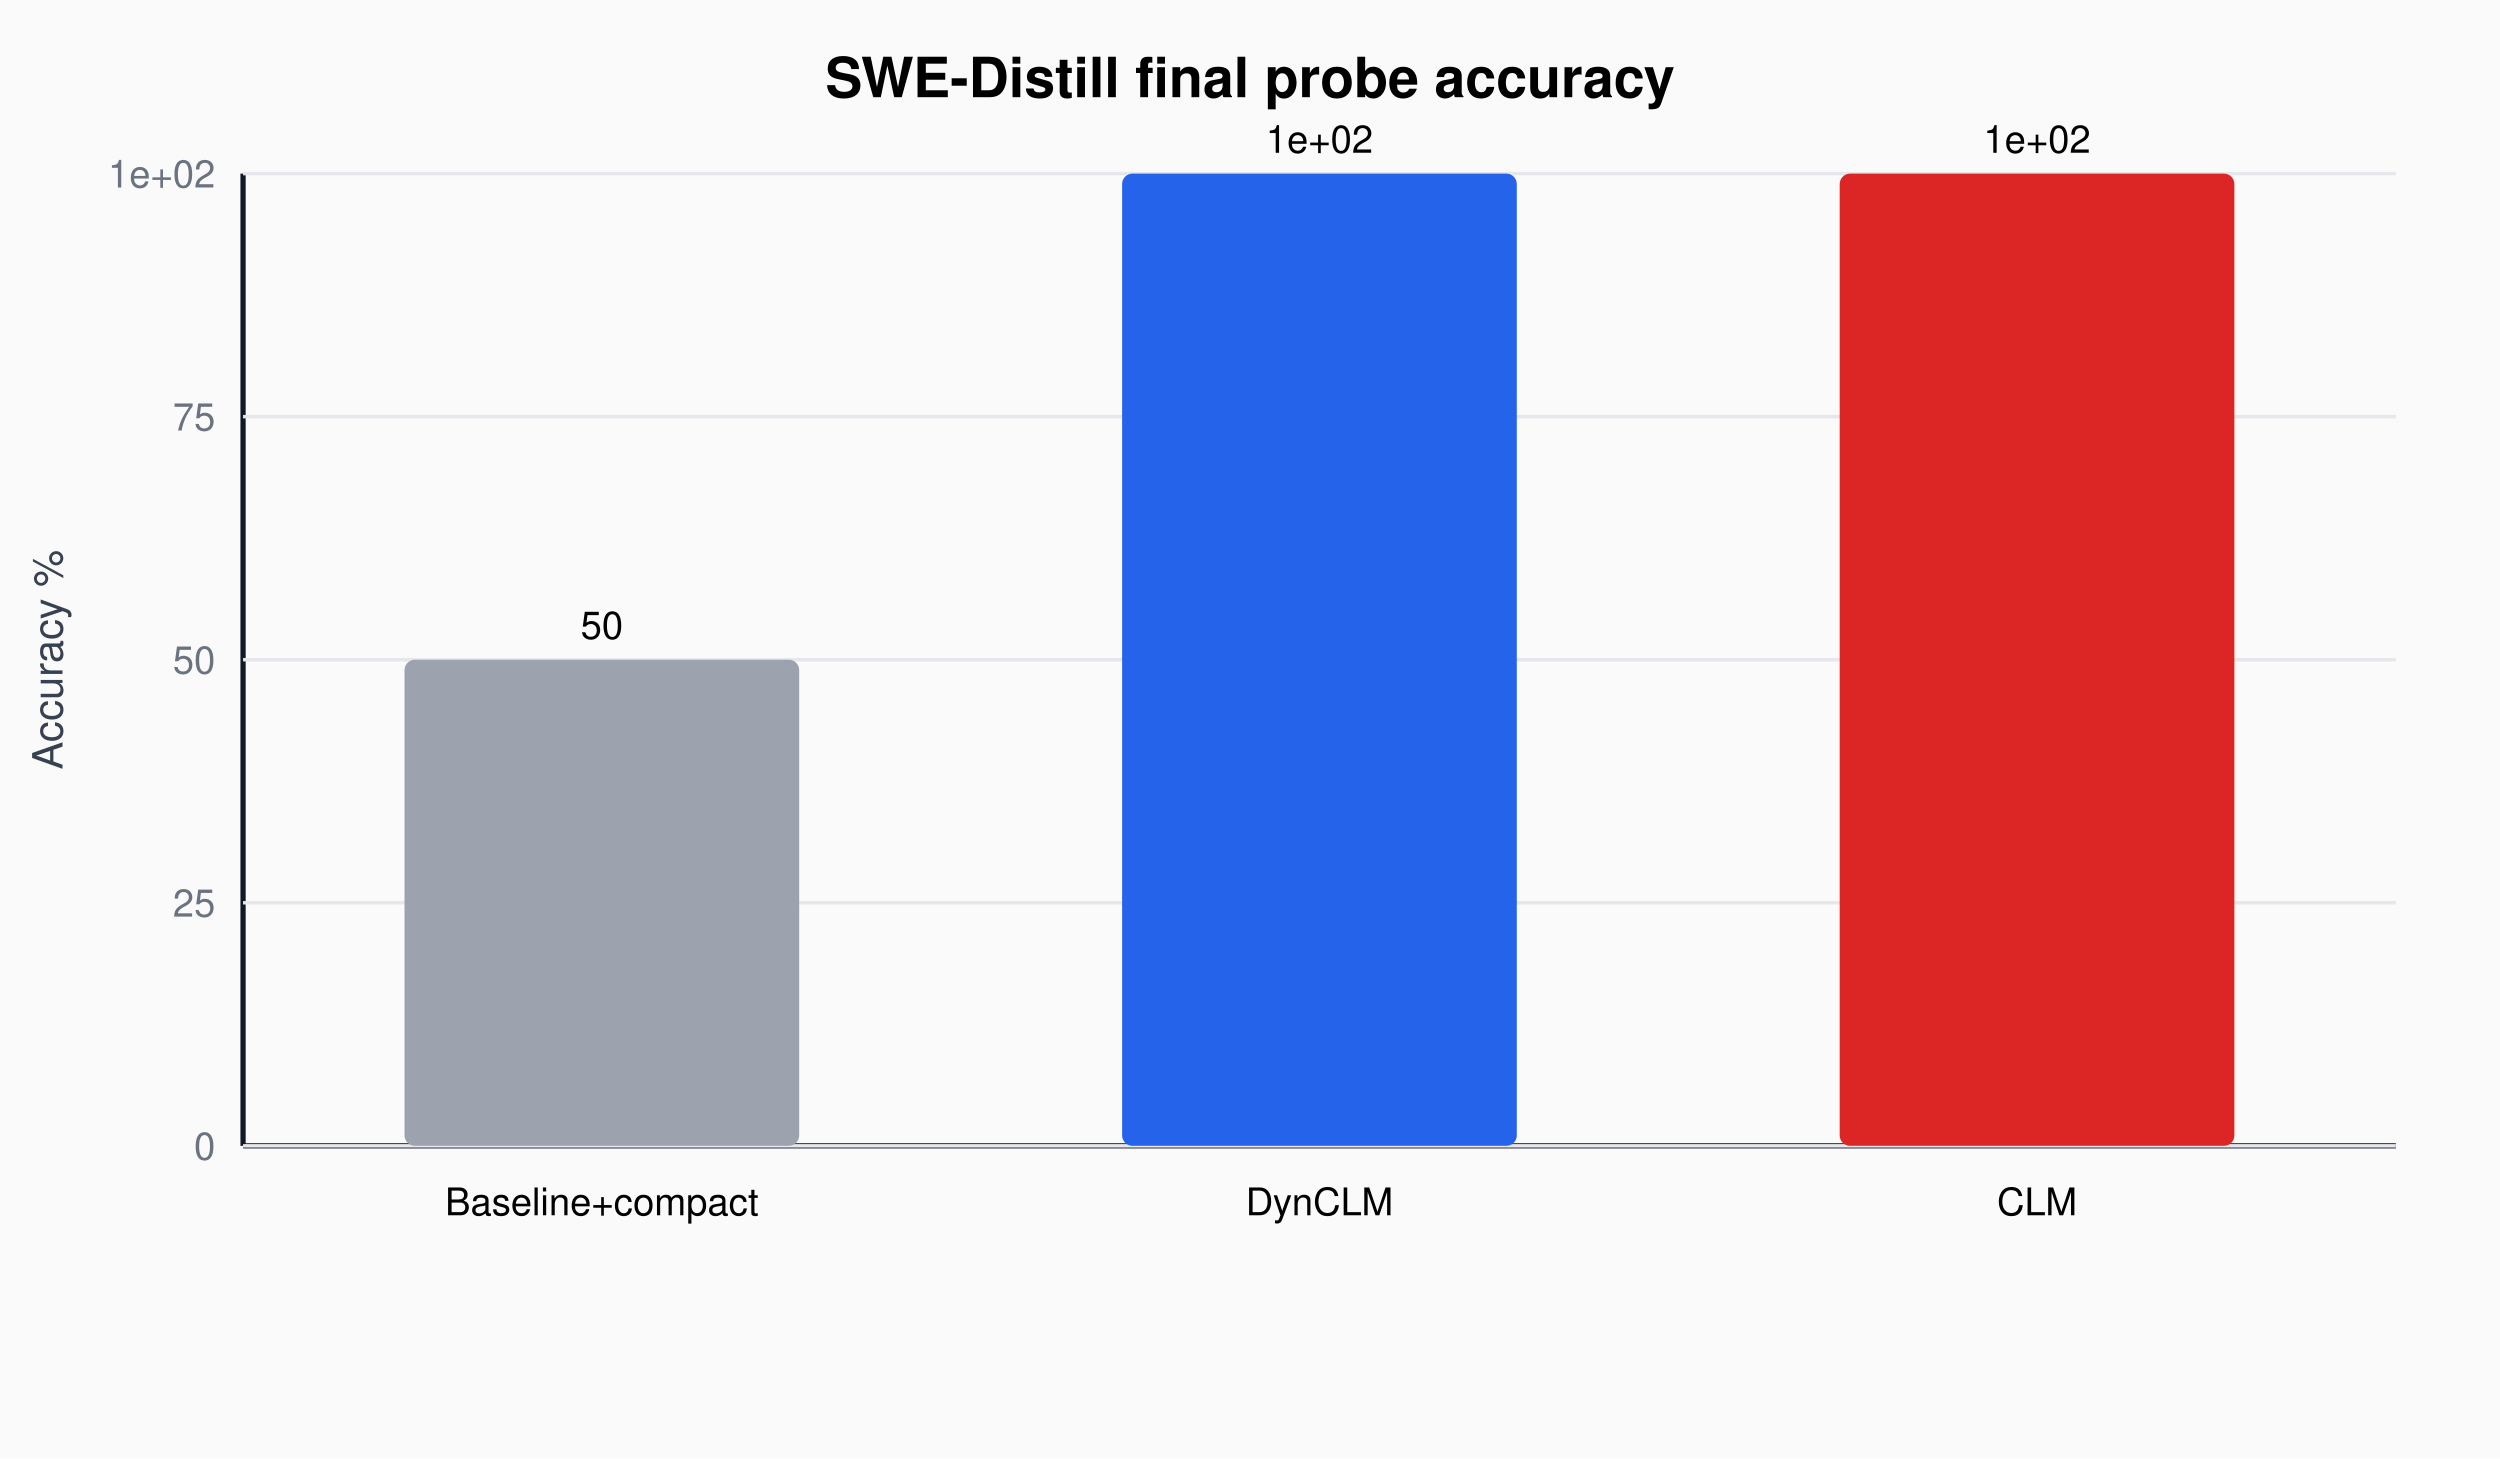
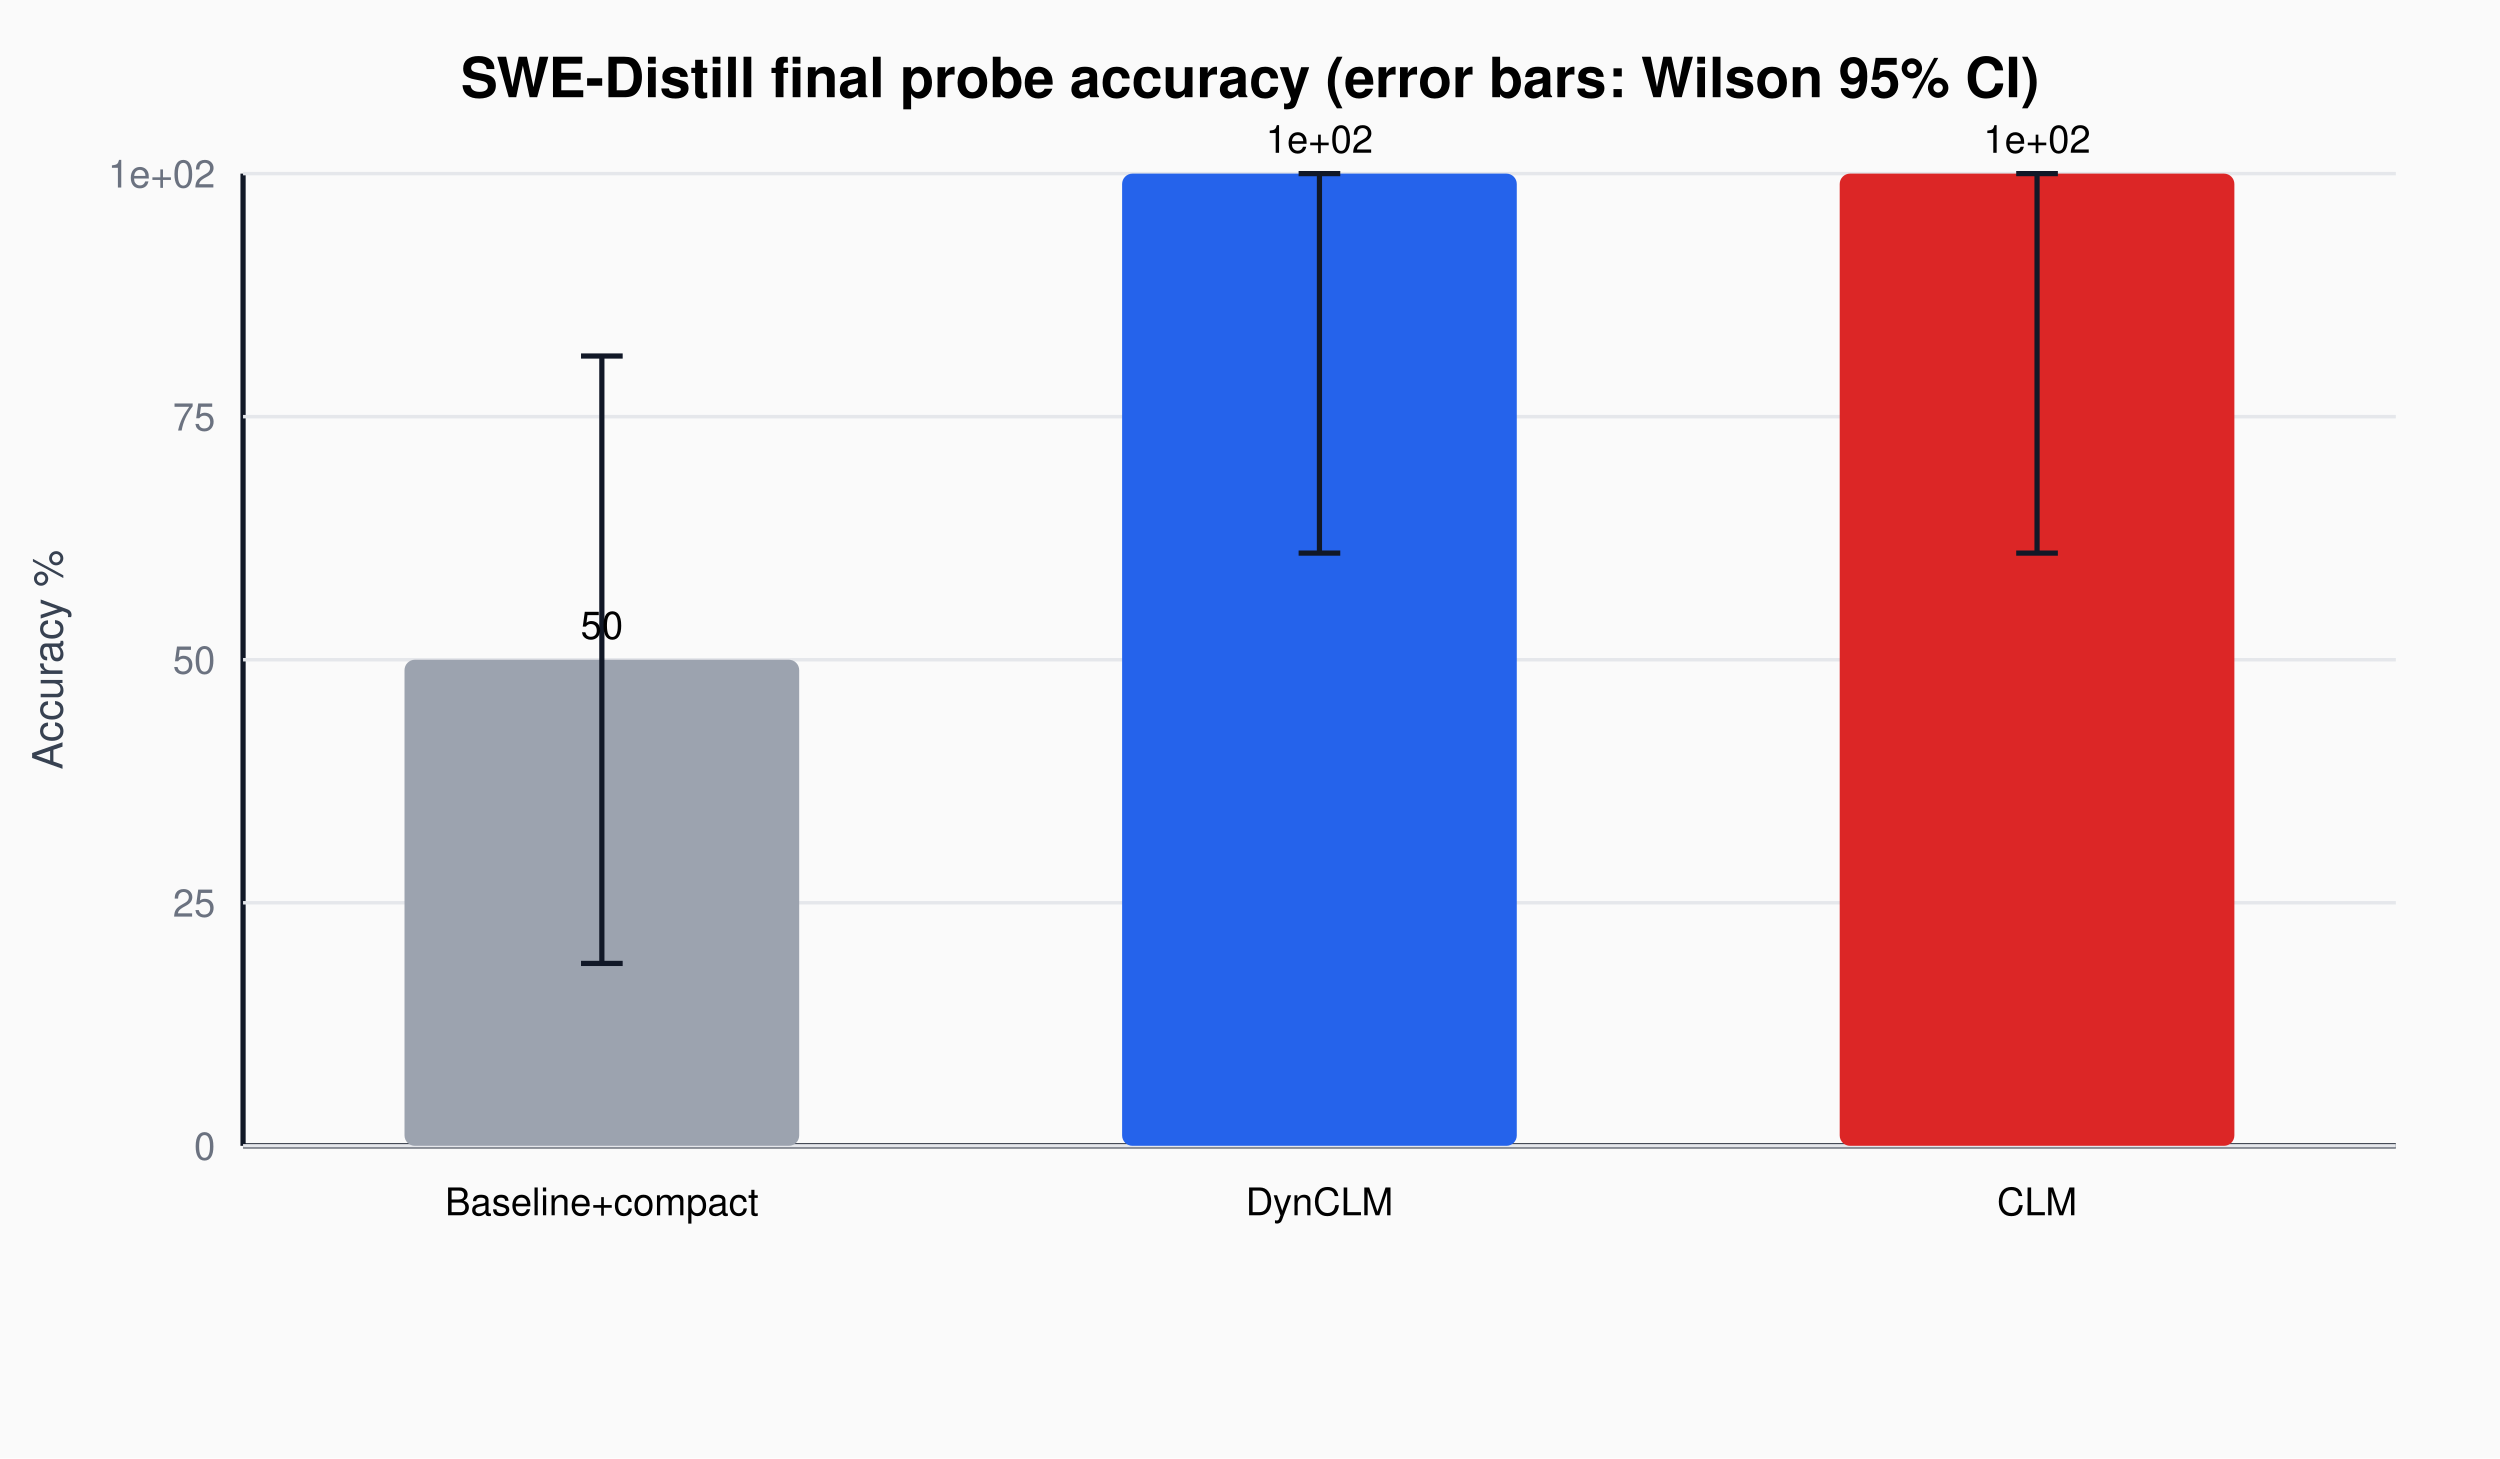
<svg xmlns="http://www.w3.org/2000/svg" width="720" height="420" viewBox="0 0 720 420">
  <rect width="100%" height="100%" fill="#fafafa" />
-   <text x="360.0" y="28" text-anchor="middle" font-family="Helvetica,Arial,sans-serif" font-size="16" font-weight="700">SWE-Distill final probe accuracy</text>
+   <text x="360.0" y="28" text-anchor="middle" font-family="Helvetica,Arial,sans-serif" font-size="16" font-weight="700">SWE-Distill final probe accuracy (error bars: Wilson 95% CI)</text>
  <text x="18" y="190.0" transform="rotate(-90 18,190.0)" text-anchor="middle" font-family="Helvetica,Arial,sans-serif" font-size="12" fill="#374151">Accuracy %</text>
  <line x1="70" y1="50" x2="70" y2="330" stroke="#111827" stroke-width="1.5" />
  <line x1="70" y1="330" x2="690" y2="330" stroke="#111827" stroke-width="1.5" />
  <line x1="70" y1="50.0" x2="690" y2="50.0" stroke="#e5e7eb" />
  <text x="62" y="54.0" text-anchor="end" font-family="Helvetica,Arial,sans-serif" font-size="11" fill="#6b7280">1e+02</text>
  <line x1="70" y1="120.0" x2="690" y2="120.0" stroke="#e5e7eb" />
  <text x="62" y="124.0" text-anchor="end" font-family="Helvetica,Arial,sans-serif" font-size="11" fill="#6b7280">75</text>
  <line x1="70" y1="190.0" x2="690" y2="190.0" stroke="#e5e7eb" />
  <text x="62" y="194.0" text-anchor="end" font-family="Helvetica,Arial,sans-serif" font-size="11" fill="#6b7280">50</text>
  <line x1="70" y1="260.0" x2="690" y2="260.0" stroke="#e5e7eb" />
  <text x="62" y="264.0" text-anchor="end" font-family="Helvetica,Arial,sans-serif" font-size="11" fill="#6b7280">25</text>
  <line x1="70" y1="330.0" x2="690" y2="330.0" stroke="#e5e7eb" />
  <text x="62" y="334.0" text-anchor="end" font-family="Helvetica,Arial,sans-serif" font-size="11" fill="#6b7280">0</text>
  <rect x="116.5" y="190.0" width="113.667" height="140.0" fill="#9ca3af" rx="3" />
+   <line x1="173.333" y1="277.467" x2="173.333" y2="102.533" stroke="#111827" stroke-width="1.5" />
+   <line x1="167.333" y1="277.467" x2="179.333" y2="277.467" stroke="#111827" stroke-width="1.5" />
+   <line x1="167.333" y1="102.533" x2="179.333" y2="102.533" stroke="#111827" stroke-width="1.5" />
  <text x="173.333" y="184.0" text-anchor="middle" font-family="Helvetica,Arial,sans-serif" font-size="11">50</text>
  <text x="173.333" y="350" text-anchor="middle" font-family="Helvetica,Arial,sans-serif" font-size="11">Baseline+compact</text>
  <rect x="323.167" y="50.0" width="113.667" height="280.0" fill="#2563eb" rx="3" />
+   <line x1="380" y1="159.294" x2="380" y2="50.0" stroke="#111827" stroke-width="1.5" />
+   <line x1="374" y1="159.294" x2="386" y2="159.294" stroke="#111827" stroke-width="1.5" />
+   <line x1="374" y1="50.0" x2="386" y2="50.0" stroke="#111827" stroke-width="1.5" />
  <text x="380" y="44.0" text-anchor="middle" font-family="Helvetica,Arial,sans-serif" font-size="11">1e+02</text>
  <text x="380" y="350" text-anchor="middle" font-family="Helvetica,Arial,sans-serif" font-size="11">DynCLM</text>
  <rect x="529.833" y="50.0" width="113.667" height="280.0" fill="#dc2626" rx="3" />
+   <line x1="586.667" y1="159.294" x2="586.667" y2="50.0" stroke="#111827" stroke-width="1.5" />
+   <line x1="580.667" y1="159.294" x2="592.667" y2="159.294" stroke="#111827" stroke-width="1.5" />
+   <line x1="580.667" y1="50.0" x2="592.667" y2="50.0" stroke="#111827" stroke-width="1.5" />
  <text x="586.667" y="44.0" text-anchor="middle" font-family="Helvetica,Arial,sans-serif" font-size="11">1e+02</text>
  <text x="586.667" y="350" text-anchor="middle" font-family="Helvetica,Arial,sans-serif" font-size="11">CLM</text>
</svg>
